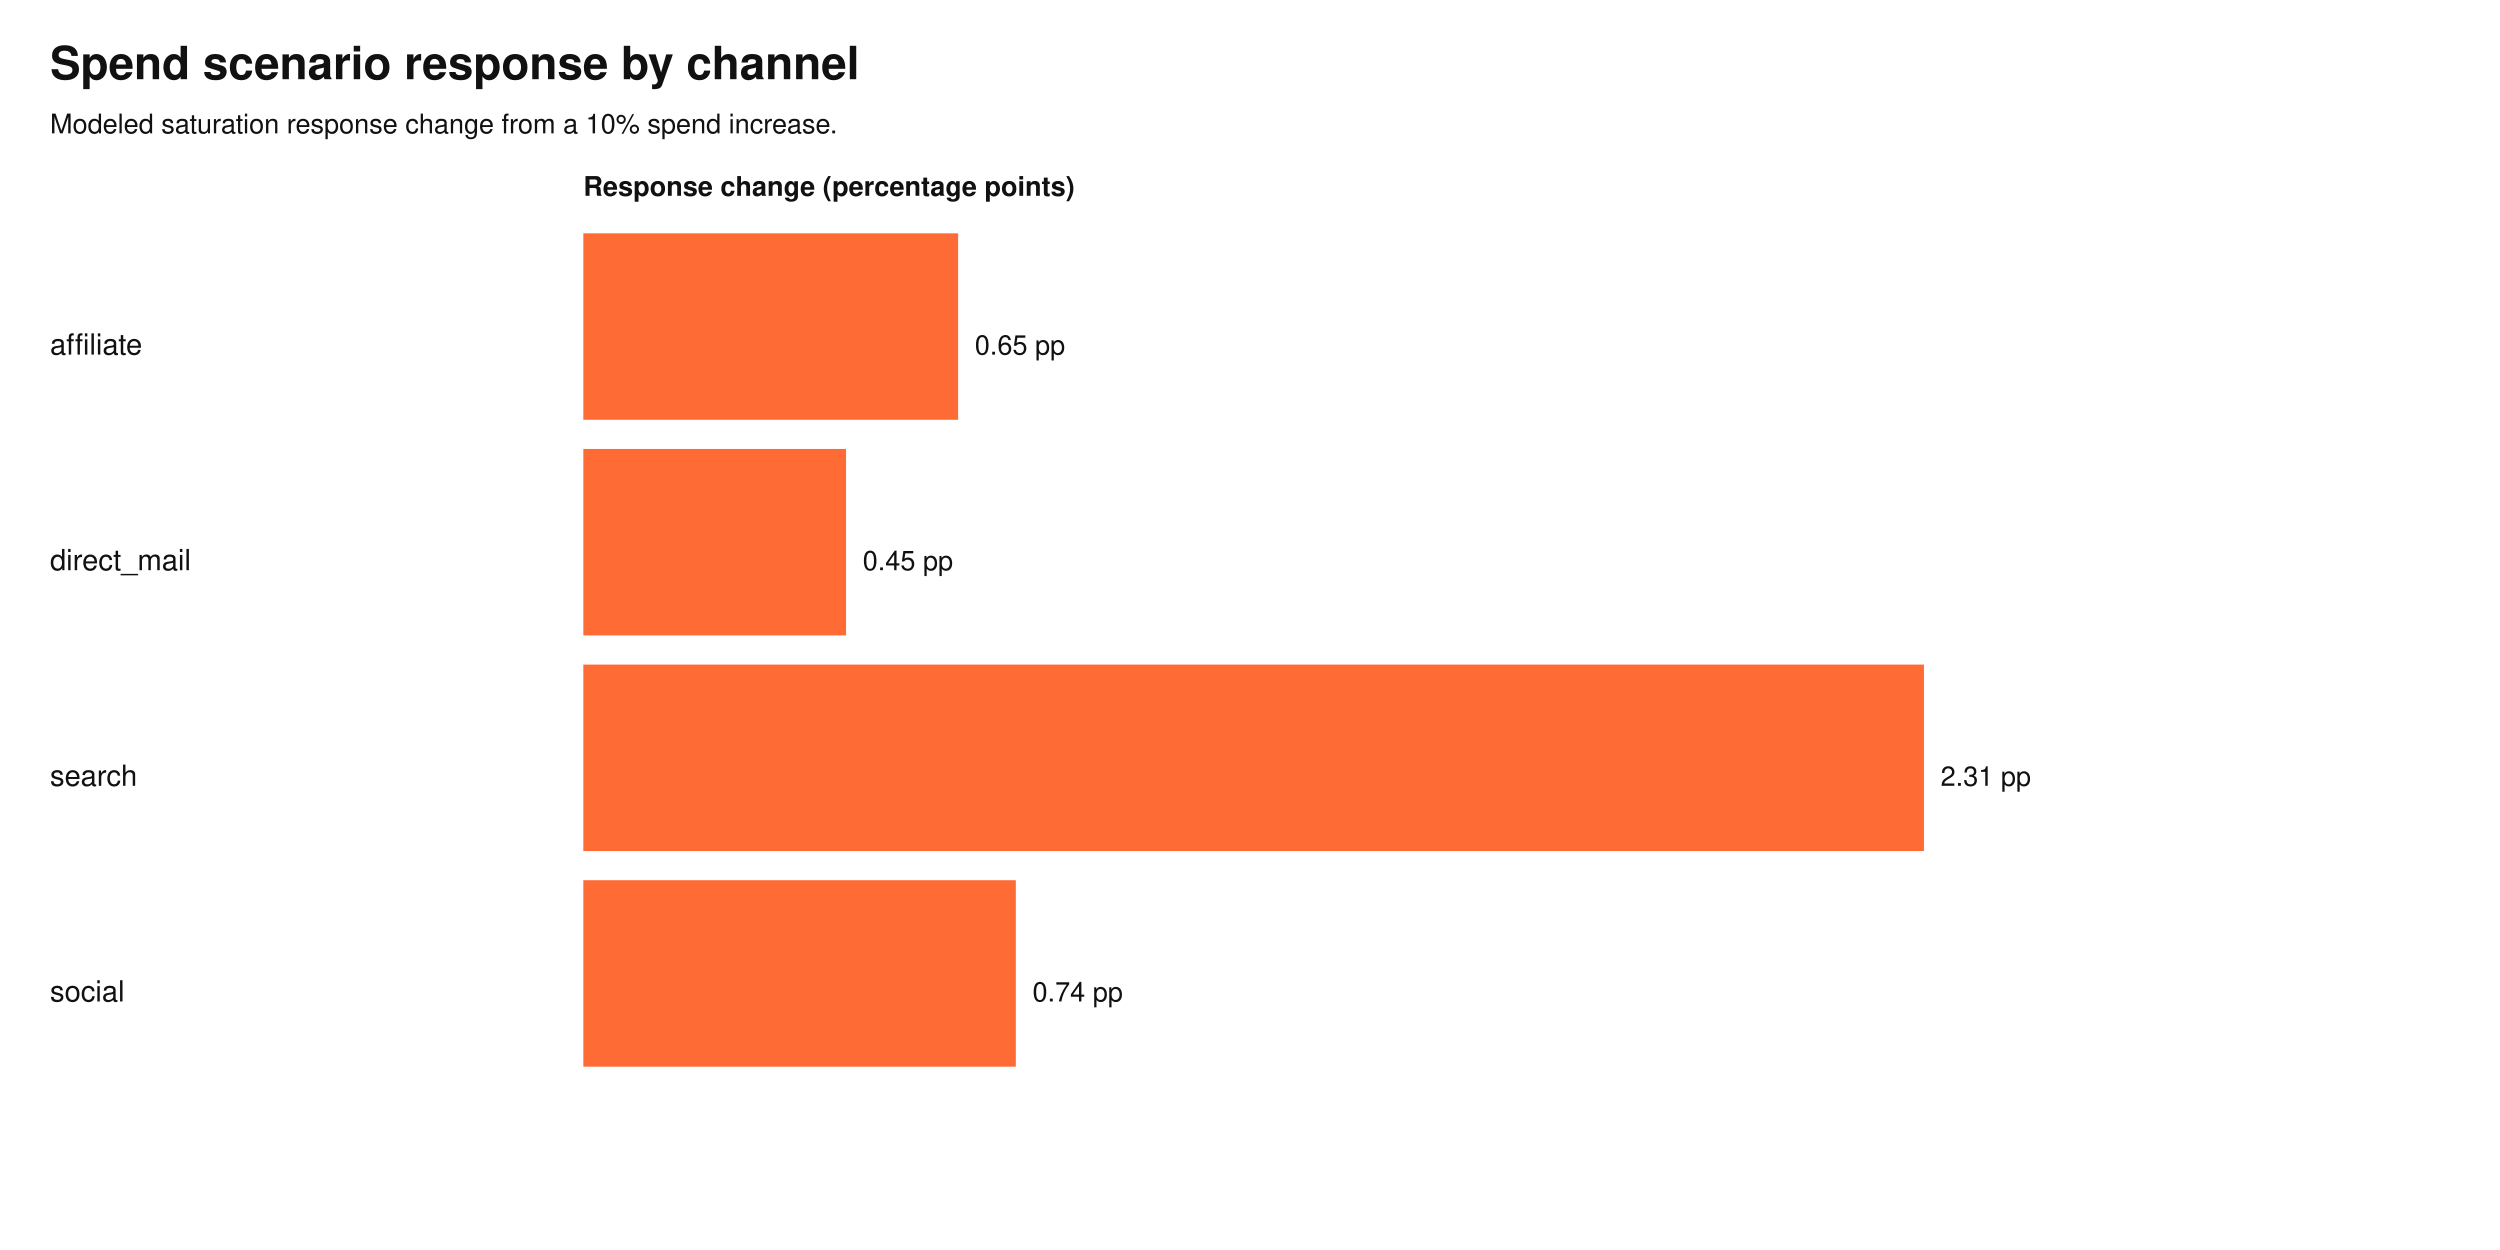
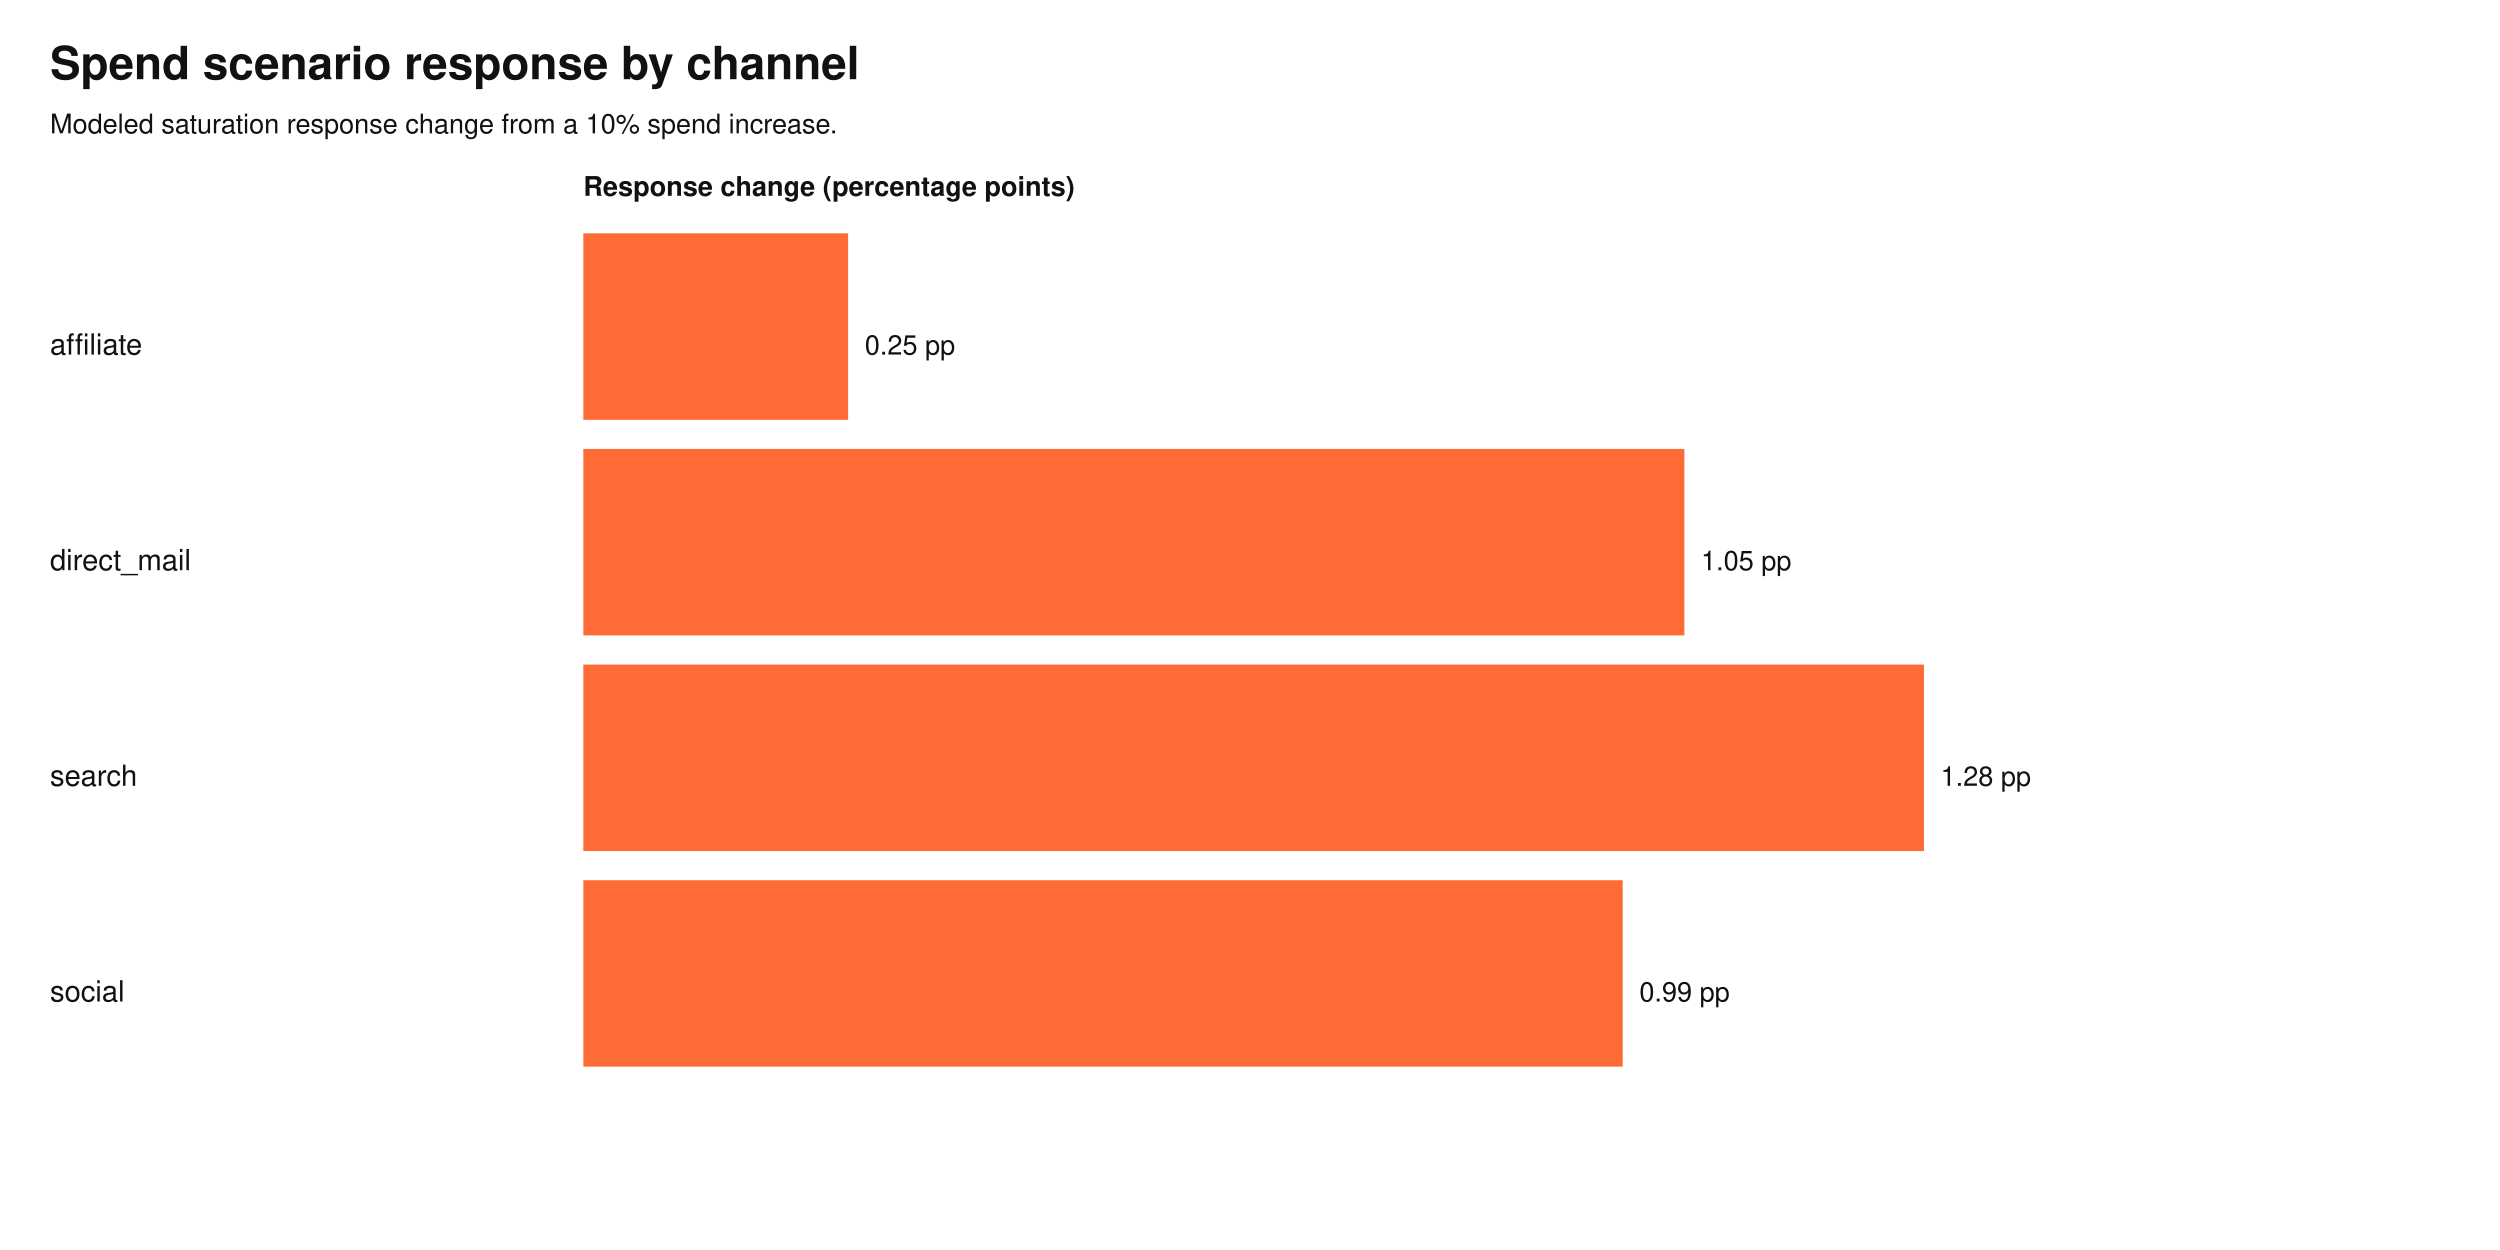
<svg xmlns="http://www.w3.org/2000/svg" width="1200" height="600" viewBox="0 0 1200 600">
  <rect width="100%" height="100%" fill="#ffffff" />
  <text x="24.0" y="38.0" font-family="Helvetica, Arial, sans-serif" font-size="22" font-weight="700" fill="#111111">Spend scenario response by channel</text>
  <text x="24.0" y="64.0" font-family="Helvetica, Arial, sans-serif" font-size="13" font-weight="400" fill="#111111">Modeled saturation response change from a 10% spend increase.</text>
  <text x="280.0" y="94.0" font-family="Helvetica, Arial, sans-serif" font-size="13" font-weight="700" fill="#111111">Response change (percentage points)</text>
  <text x="24.0" y="170.2" font-family="Helvetica, Arial, sans-serif" font-size="14" font-weight="400" fill="#111111">affiliate</text>
-   <rect x="280" y="112.0" width="179.9" height="89.5" fill="#ff6b35" />
-   <text x="467.9" y="170.2" font-family="Helvetica, Arial, sans-serif" font-size="13" font-weight="400" fill="#111111">0.65 pp</text>
+   <rect x="280" y="112.0" width="127.1" height="89.5" fill="#ff6b35" />
+   <text x="415.1" y="170.2" font-family="Helvetica, Arial, sans-serif" font-size="13" font-weight="400" fill="#111111">0.25 pp</text>
  <text x="24.0" y="273.7" font-family="Helvetica, Arial, sans-serif" font-size="14" font-weight="400" fill="#111111">direct_mail</text>
-   <rect x="280" y="215.5" width="126.1" height="89.5" fill="#ff6b35" />
-   <text x="414.1" y="273.7" font-family="Helvetica, Arial, sans-serif" font-size="13" font-weight="400" fill="#111111">0.45 pp</text>
+   <rect x="280" y="215.5" width="528.5" height="89.5" fill="#ff6b35" />
+   <text x="816.5" y="273.7" font-family="Helvetica, Arial, sans-serif" font-size="13" font-weight="400" fill="#111111">1.05 pp</text>
  <text x="24.0" y="377.2" font-family="Helvetica, Arial, sans-serif" font-size="14" font-weight="400" fill="#111111">search</text>
  <rect x="280" y="319.0" width="643.5" height="89.5" fill="#ff6b35" />
-   <text x="931.5" y="377.2" font-family="Helvetica, Arial, sans-serif" font-size="13" font-weight="400" fill="#111111">2.31 pp</text>
+   <text x="931.5" y="377.2" font-family="Helvetica, Arial, sans-serif" font-size="13" font-weight="400" fill="#111111">1.28 pp</text>
  <text x="24.0" y="480.7" font-family="Helvetica, Arial, sans-serif" font-size="14" font-weight="400" fill="#111111">social</text>
-   <rect x="280" y="422.5" width="207.6" height="89.5" fill="#ff6b35" />
-   <text x="495.6" y="480.7" font-family="Helvetica, Arial, sans-serif" font-size="13" font-weight="400" fill="#111111">0.74 pp</text>
+   <rect x="280" y="422.5" width="498.9" height="89.5" fill="#ff6b35" />
+   <text x="786.9" y="480.7" font-family="Helvetica, Arial, sans-serif" font-size="13" font-weight="400" fill="#111111">0.99 pp</text>
</svg>
